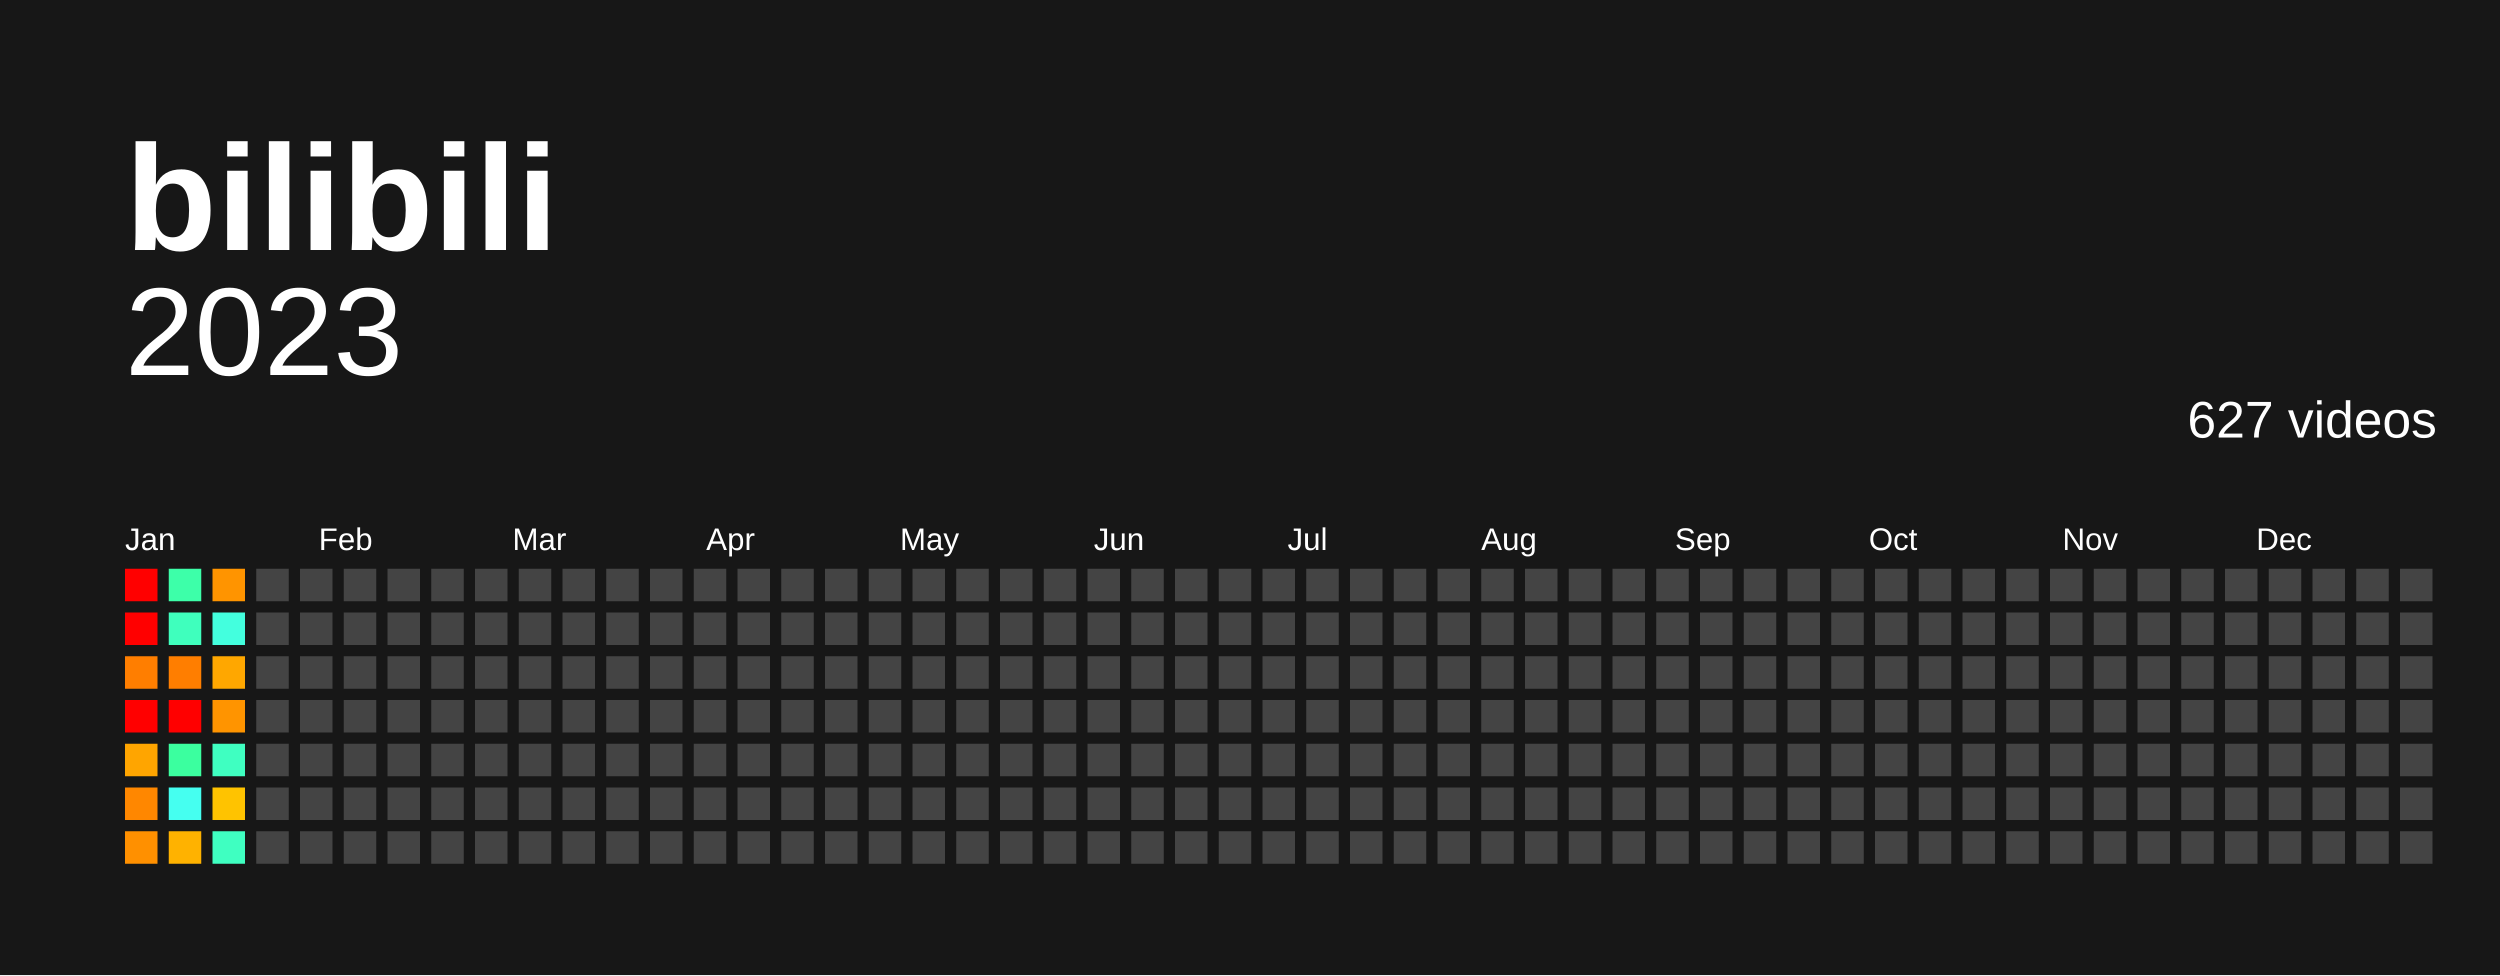
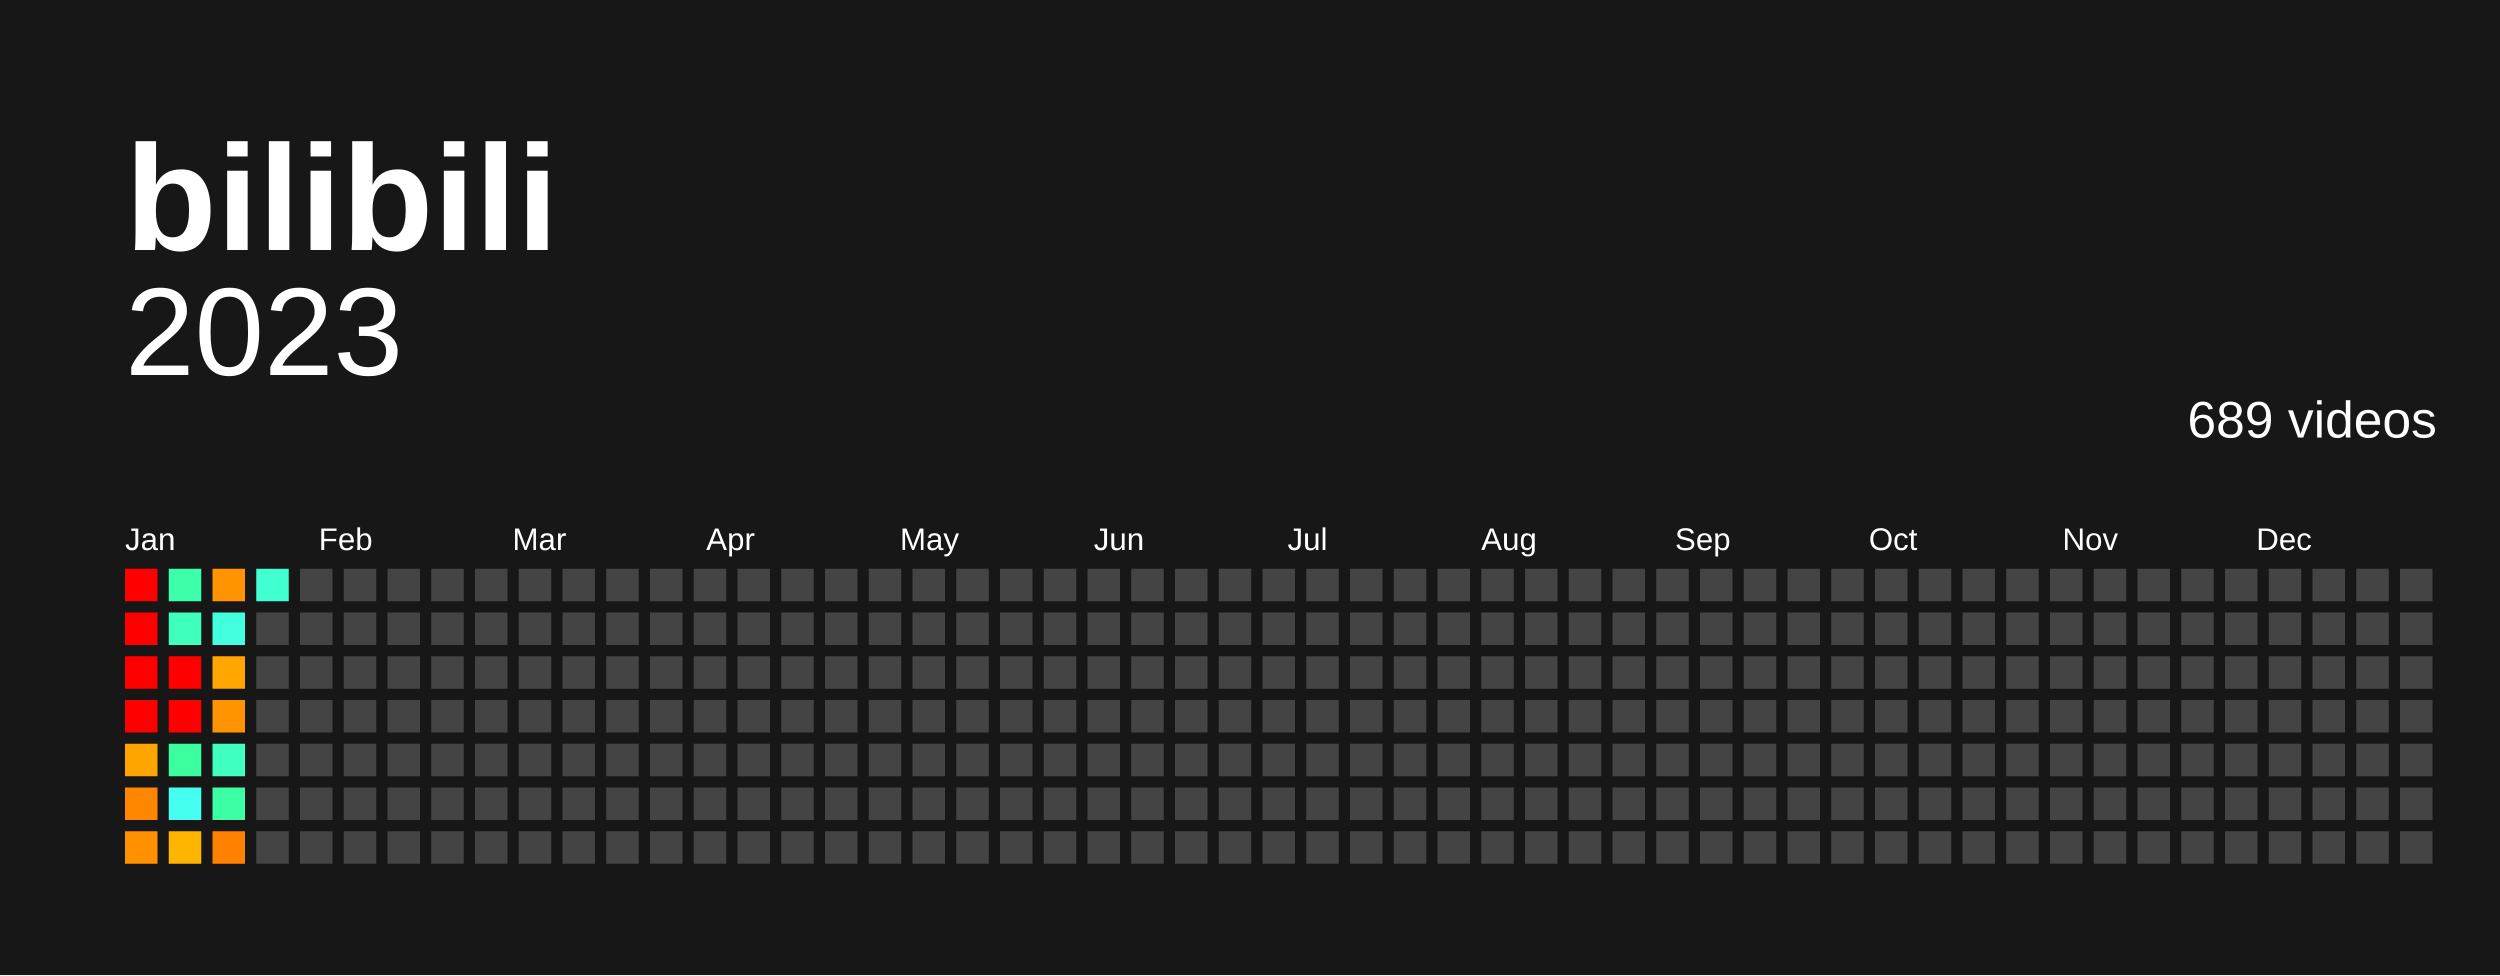
<svg xmlns="http://www.w3.org/2000/svg" baseProfile="full" height="78mm" version="1.1" viewBox="0,0,200,78" width="200mm">
  <defs />
  <rect fill="#171717" height="78" width="200" x="0" y="0" />
  <text fill="#FFFFFF" style="font-size:12px; font-family:Arial; font-weight:bold;" x="10" y="20">bilibili</text>
  <text alignment-baseline="hanging" fill="#FFFFFF" style="font-size:10.0px; font-family:Arial;" x="10" y="30">2023</text>
-   <text alignment-baseline="hanging" fill="#FFFFFF" style="font-size:4.125px; font-family:Arial;" x="175" y="35">627 videos</text>
+   <text alignment-baseline="hanging" fill="#FFFFFF" style="font-size:4.125px; font-family:Arial;" x="175" y="35">689 videos</text>
  <text fill="#FFFFFF" style="font-size:2.5px; font-family:Arial" x="10.0" y="44">Jan</text>
  <text fill="#FFFFFF" style="font-size:2.5px; font-family:Arial" x="25.5" y="44">Feb</text>
  <text fill="#FFFFFF" style="font-size:2.5px; font-family:Arial" x="41.0" y="44">Mar</text>
  <text fill="#FFFFFF" style="font-size:2.5px; font-family:Arial" x="56.5" y="44">Apr</text>
  <text fill="#FFFFFF" style="font-size:2.5px; font-family:Arial" x="72.0" y="44">May</text>
  <text fill="#FFFFFF" style="font-size:2.5px; font-family:Arial" x="87.5" y="44">Jun</text>
  <text fill="#FFFFFF" style="font-size:2.5px; font-family:Arial" x="103.0" y="44">Jul</text>
  <text fill="#FFFFFF" style="font-size:2.5px; font-family:Arial" x="118.5" y="44">Aug</text>
  <text fill="#FFFFFF" style="font-size:2.5px; font-family:Arial" x="134.0" y="44">Sep</text>
  <text fill="#FFFFFF" style="font-size:2.5px; font-family:Arial" x="149.5" y="44">Oct</text>
  <text fill="#FFFFFF" style="font-size:2.5px; font-family:Arial" x="165.0" y="44">Nov</text>
  <text fill="#FFFFFF" style="font-size:2.5px; font-family:Arial" x="180.5" y="44">Dec</text>
  <rect fill="red" height="2.6" width="2.6" x="10.0" y="45.5" />
  <rect fill="red" height="2.6" width="2.6" x="10.0" y="49.0" />
-   <rect fill="#ff7e00" height="2.6" width="2.6" x="10.0" y="52.5" />
+   <rect fill="red" height="2.6" width="2.6" x="10.0" y="52.5" />
  <rect fill="red" height="2.6" width="2.6" x="10.0" y="56.0" />
  <rect fill="#ffa500" height="2.6" width="2.6" x="10.0" y="59.5" />
  <rect fill="#ff8700" height="2.6" width="2.6" x="10.0" y="63.0" />
  <rect fill="#ff9000" height="2.6" width="2.6" x="10.0" y="66.5" />
  <rect fill="#3dffa9" height="2.6" width="2.6" x="13.5" y="45.5" />
  <rect fill="#3fffbd" height="2.6" width="2.6" x="13.5" y="49.0" />
-   <rect fill="#ff7e00" height="2.6" width="2.6" x="13.5" y="52.5" />
+   <rect fill="red" height="2.6" width="2.6" x="13.5" y="52.5" />
  <rect fill="red" height="2.6" width="2.6" x="13.5" y="56.0" />
  <rect fill="#3bff9f" height="2.6" width="2.6" x="13.5" y="59.5" />
  <rect fill="#45fff0" height="2.6" width="2.6" x="13.5" y="63.0" />
-   <rect fill="#ffb200" height="2.6" width="2.6" x="13.5" y="66.5" />
+   <rect fill="#ffb400" height="2.6" width="2.6" x="13.5" y="66.5" />
  <rect fill="#ff9400" height="2.6" width="2.6" x="17.0" y="45.5" />
  <rect fill="#43ffde" height="2.6" width="2.6" x="17.0" y="49.0" />
  <rect fill="#ffa700" height="2.6" width="2.6" x="17.0" y="52.5" />
  <rect fill="#ff9400" height="2.6" width="2.6" x="17.0" y="56.0" />
  <rect fill="#3fffc1" height="2.6" width="2.6" x="17.0" y="59.5" />
-   <rect fill="#ffc300" height="2.6" width="2.6" x="17.0" y="63.0" />
-   <rect fill="#3fffc1" height="2.6" width="2.6" x="17.0" y="66.5" />
-   <rect fill="#444444" height="2.6" width="2.6" x="20.5" y="45.5" />
+   <rect fill="#3cffa4" height="2.6" width="2.6" x="17.0" y="63.0" />
+   <rect fill="#ff8100" height="2.6" width="2.6" x="17.0" y="66.5" />
+   <rect fill="#41ffd0" height="2.6" width="2.6" x="20.5" y="45.5" />
  <rect fill="#444444" height="2.6" width="2.6" x="20.5" y="49.0" />
  <rect fill="#444444" height="2.6" width="2.6" x="20.5" y="52.5" />
  <rect fill="#444444" height="2.6" width="2.6" x="20.5" y="56.0" />
  <rect fill="#444444" height="2.6" width="2.6" x="20.5" y="59.5" />
  <rect fill="#444444" height="2.6" width="2.6" x="20.5" y="63.0" />
  <rect fill="#444444" height="2.6" width="2.6" x="20.5" y="66.5" />
  <rect fill="#444444" height="2.6" width="2.6" x="24.0" y="45.5" />
  <rect fill="#444444" height="2.6" width="2.6" x="24.0" y="49.0" />
  <rect fill="#444444" height="2.6" width="2.6" x="24.0" y="52.5" />
  <rect fill="#444444" height="2.6" width="2.6" x="24.0" y="56.0" />
  <rect fill="#444444" height="2.6" width="2.6" x="24.0" y="59.5" />
  <rect fill="#444444" height="2.6" width="2.6" x="24.0" y="63.0" />
  <rect fill="#444444" height="2.6" width="2.6" x="24.0" y="66.5" />
  <rect fill="#444444" height="2.6" width="2.6" x="27.5" y="45.5" />
  <rect fill="#444444" height="2.6" width="2.6" x="27.5" y="49.0" />
  <rect fill="#444444" height="2.6" width="2.6" x="27.5" y="52.5" />
  <rect fill="#444444" height="2.6" width="2.6" x="27.5" y="56.0" />
  <rect fill="#444444" height="2.6" width="2.6" x="27.5" y="59.5" />
  <rect fill="#444444" height="2.6" width="2.6" x="27.5" y="63.0" />
  <rect fill="#444444" height="2.6" width="2.6" x="27.5" y="66.5" />
  <rect fill="#444444" height="2.6" width="2.6" x="31.0" y="45.5" />
  <rect fill="#444444" height="2.6" width="2.6" x="31.0" y="49.0" />
  <rect fill="#444444" height="2.6" width="2.6" x="31.0" y="52.5" />
  <rect fill="#444444" height="2.6" width="2.6" x="31.0" y="56.0" />
  <rect fill="#444444" height="2.6" width="2.6" x="31.0" y="59.5" />
  <rect fill="#444444" height="2.6" width="2.6" x="31.0" y="63.0" />
  <rect fill="#444444" height="2.6" width="2.6" x="31.0" y="66.5" />
  <rect fill="#444444" height="2.6" width="2.6" x="34.5" y="45.5" />
  <rect fill="#444444" height="2.6" width="2.6" x="34.5" y="49.0" />
  <rect fill="#444444" height="2.6" width="2.6" x="34.5" y="52.5" />
  <rect fill="#444444" height="2.6" width="2.6" x="34.5" y="56.0" />
  <rect fill="#444444" height="2.6" width="2.6" x="34.5" y="59.5" />
  <rect fill="#444444" height="2.6" width="2.6" x="34.5" y="63.0" />
  <rect fill="#444444" height="2.6" width="2.6" x="34.5" y="66.5" />
  <rect fill="#444444" height="2.6" width="2.6" x="38.0" y="45.5" />
  <rect fill="#444444" height="2.6" width="2.6" x="38.0" y="49.0" />
  <rect fill="#444444" height="2.6" width="2.6" x="38.0" y="52.5" />
  <rect fill="#444444" height="2.6" width="2.6" x="38.0" y="56.0" />
  <rect fill="#444444" height="2.6" width="2.6" x="38.0" y="59.5" />
  <rect fill="#444444" height="2.6" width="2.6" x="38.0" y="63.0" />
  <rect fill="#444444" height="2.6" width="2.6" x="38.0" y="66.5" />
  <rect fill="#444444" height="2.6" width="2.6" x="41.5" y="45.5" />
  <rect fill="#444444" height="2.6" width="2.6" x="41.5" y="49.0" />
  <rect fill="#444444" height="2.6" width="2.6" x="41.5" y="52.5" />
  <rect fill="#444444" height="2.6" width="2.6" x="41.5" y="56.0" />
  <rect fill="#444444" height="2.6" width="2.6" x="41.5" y="59.5" />
  <rect fill="#444444" height="2.6" width="2.6" x="41.5" y="63.0" />
  <rect fill="#444444" height="2.6" width="2.6" x="41.5" y="66.5" />
  <rect fill="#444444" height="2.6" width="2.6" x="45.0" y="45.5" />
  <rect fill="#444444" height="2.6" width="2.6" x="45.0" y="49.0" />
  <rect fill="#444444" height="2.6" width="2.6" x="45.0" y="52.5" />
  <rect fill="#444444" height="2.6" width="2.6" x="45.0" y="56.0" />
  <rect fill="#444444" height="2.6" width="2.6" x="45.0" y="59.5" />
  <rect fill="#444444" height="2.6" width="2.6" x="45.0" y="63.0" />
  <rect fill="#444444" height="2.6" width="2.6" x="45.0" y="66.5" />
  <rect fill="#444444" height="2.6" width="2.6" x="48.5" y="45.5" />
  <rect fill="#444444" height="2.6" width="2.6" x="48.5" y="49.0" />
  <rect fill="#444444" height="2.6" width="2.6" x="48.5" y="52.5" />
  <rect fill="#444444" height="2.6" width="2.6" x="48.5" y="56.0" />
  <rect fill="#444444" height="2.6" width="2.6" x="48.5" y="59.5" />
  <rect fill="#444444" height="2.6" width="2.6" x="48.5" y="63.0" />
  <rect fill="#444444" height="2.6" width="2.6" x="48.5" y="66.5" />
  <rect fill="#444444" height="2.6" width="2.6" x="52.0" y="45.5" />
  <rect fill="#444444" height="2.6" width="2.6" x="52.0" y="49.0" />
  <rect fill="#444444" height="2.6" width="2.6" x="52.0" y="52.5" />
  <rect fill="#444444" height="2.6" width="2.6" x="52.0" y="56.0" />
  <rect fill="#444444" height="2.6" width="2.6" x="52.0" y="59.5" />
  <rect fill="#444444" height="2.6" width="2.6" x="52.0" y="63.0" />
  <rect fill="#444444" height="2.6" width="2.6" x="52.0" y="66.5" />
  <rect fill="#444444" height="2.6" width="2.6" x="55.5" y="45.5" />
  <rect fill="#444444" height="2.6" width="2.6" x="55.5" y="49.0" />
  <rect fill="#444444" height="2.6" width="2.6" x="55.5" y="52.5" />
  <rect fill="#444444" height="2.6" width="2.6" x="55.5" y="56.0" />
  <rect fill="#444444" height="2.6" width="2.6" x="55.5" y="59.5" />
  <rect fill="#444444" height="2.6" width="2.6" x="55.5" y="63.0" />
  <rect fill="#444444" height="2.6" width="2.6" x="55.5" y="66.5" />
  <rect fill="#444444" height="2.6" width="2.6" x="59.0" y="45.5" />
  <rect fill="#444444" height="2.6" width="2.6" x="59.0" y="49.0" />
  <rect fill="#444444" height="2.6" width="2.6" x="59.0" y="52.5" />
  <rect fill="#444444" height="2.6" width="2.6" x="59.0" y="56.0" />
  <rect fill="#444444" height="2.6" width="2.6" x="59.0" y="59.5" />
  <rect fill="#444444" height="2.6" width="2.6" x="59.0" y="63.0" />
  <rect fill="#444444" height="2.6" width="2.6" x="59.0" y="66.5" />
  <rect fill="#444444" height="2.6" width="2.6" x="62.5" y="45.5" />
  <rect fill="#444444" height="2.6" width="2.6" x="62.5" y="49.0" />
  <rect fill="#444444" height="2.6" width="2.6" x="62.5" y="52.5" />
  <rect fill="#444444" height="2.6" width="2.6" x="62.5" y="56.0" />
  <rect fill="#444444" height="2.6" width="2.6" x="62.5" y="59.5" />
  <rect fill="#444444" height="2.6" width="2.6" x="62.5" y="63.0" />
  <rect fill="#444444" height="2.6" width="2.6" x="62.5" y="66.5" />
  <rect fill="#444444" height="2.6" width="2.6" x="66.0" y="45.5" />
  <rect fill="#444444" height="2.6" width="2.6" x="66.0" y="49.0" />
  <rect fill="#444444" height="2.6" width="2.6" x="66.0" y="52.5" />
  <rect fill="#444444" height="2.6" width="2.6" x="66.0" y="56.0" />
  <rect fill="#444444" height="2.6" width="2.6" x="66.0" y="59.5" />
  <rect fill="#444444" height="2.6" width="2.6" x="66.0" y="63.0" />
  <rect fill="#444444" height="2.6" width="2.6" x="66.0" y="66.5" />
  <rect fill="#444444" height="2.6" width="2.6" x="69.5" y="45.5" />
  <rect fill="#444444" height="2.6" width="2.6" x="69.5" y="49.0" />
  <rect fill="#444444" height="2.6" width="2.6" x="69.5" y="52.5" />
  <rect fill="#444444" height="2.6" width="2.6" x="69.5" y="56.0" />
  <rect fill="#444444" height="2.6" width="2.6" x="69.5" y="59.5" />
  <rect fill="#444444" height="2.6" width="2.6" x="69.5" y="63.0" />
  <rect fill="#444444" height="2.6" width="2.6" x="69.5" y="66.5" />
  <rect fill="#444444" height="2.6" width="2.6" x="73.0" y="45.5" />
  <rect fill="#444444" height="2.6" width="2.6" x="73.0" y="49.0" />
  <rect fill="#444444" height="2.6" width="2.6" x="73.0" y="52.5" />
  <rect fill="#444444" height="2.6" width="2.6" x="73.0" y="56.0" />
  <rect fill="#444444" height="2.6" width="2.6" x="73.0" y="59.5" />
  <rect fill="#444444" height="2.6" width="2.6" x="73.0" y="63.0" />
  <rect fill="#444444" height="2.6" width="2.6" x="73.0" y="66.5" />
  <rect fill="#444444" height="2.6" width="2.6" x="76.5" y="45.5" />
  <rect fill="#444444" height="2.6" width="2.6" x="76.5" y="49.0" />
  <rect fill="#444444" height="2.6" width="2.6" x="76.5" y="52.5" />
  <rect fill="#444444" height="2.6" width="2.6" x="76.5" y="56.0" />
  <rect fill="#444444" height="2.6" width="2.6" x="76.5" y="59.5" />
  <rect fill="#444444" height="2.6" width="2.6" x="76.5" y="63.0" />
  <rect fill="#444444" height="2.6" width="2.6" x="76.5" y="66.5" />
  <rect fill="#444444" height="2.6" width="2.6" x="80.0" y="45.5" />
  <rect fill="#444444" height="2.6" width="2.6" x="80.0" y="49.0" />
  <rect fill="#444444" height="2.6" width="2.6" x="80.0" y="52.5" />
  <rect fill="#444444" height="2.6" width="2.6" x="80.0" y="56.0" />
  <rect fill="#444444" height="2.6" width="2.6" x="80.0" y="59.5" />
  <rect fill="#444444" height="2.6" width="2.6" x="80.0" y="63.0" />
  <rect fill="#444444" height="2.6" width="2.6" x="80.0" y="66.5" />
  <rect fill="#444444" height="2.6" width="2.6" x="83.5" y="45.5" />
  <rect fill="#444444" height="2.6" width="2.6" x="83.5" y="49.0" />
  <rect fill="#444444" height="2.6" width="2.6" x="83.5" y="52.5" />
  <rect fill="#444444" height="2.6" width="2.6" x="83.5" y="56.0" />
  <rect fill="#444444" height="2.6" width="2.6" x="83.5" y="59.5" />
  <rect fill="#444444" height="2.6" width="2.6" x="83.5" y="63.0" />
  <rect fill="#444444" height="2.6" width="2.6" x="83.5" y="66.5" />
  <rect fill="#444444" height="2.6" width="2.6" x="87.0" y="45.5" />
  <rect fill="#444444" height="2.6" width="2.6" x="87.0" y="49.0" />
  <rect fill="#444444" height="2.6" width="2.6" x="87.0" y="52.5" />
  <rect fill="#444444" height="2.6" width="2.6" x="87.0" y="56.0" />
  <rect fill="#444444" height="2.6" width="2.6" x="87.0" y="59.5" />
  <rect fill="#444444" height="2.6" width="2.6" x="87.0" y="63.0" />
  <rect fill="#444444" height="2.6" width="2.6" x="87.0" y="66.5" />
  <rect fill="#444444" height="2.6" width="2.6" x="90.5" y="45.5" />
  <rect fill="#444444" height="2.6" width="2.6" x="90.5" y="49.0" />
  <rect fill="#444444" height="2.6" width="2.6" x="90.5" y="52.5" />
  <rect fill="#444444" height="2.6" width="2.6" x="90.5" y="56.0" />
  <rect fill="#444444" height="2.6" width="2.6" x="90.5" y="59.5" />
  <rect fill="#444444" height="2.6" width="2.6" x="90.5" y="63.0" />
  <rect fill="#444444" height="2.6" width="2.6" x="90.5" y="66.5" />
  <rect fill="#444444" height="2.6" width="2.6" x="94.0" y="45.5" />
  <rect fill="#444444" height="2.6" width="2.6" x="94.0" y="49.0" />
  <rect fill="#444444" height="2.6" width="2.6" x="94.0" y="52.5" />
  <rect fill="#444444" height="2.6" width="2.6" x="94.0" y="56.0" />
  <rect fill="#444444" height="2.6" width="2.6" x="94.0" y="59.5" />
  <rect fill="#444444" height="2.6" width="2.6" x="94.0" y="63.0" />
  <rect fill="#444444" height="2.6" width="2.6" x="94.0" y="66.5" />
  <rect fill="#444444" height="2.6" width="2.6" x="97.5" y="45.5" />
  <rect fill="#444444" height="2.6" width="2.6" x="97.5" y="49.0" />
  <rect fill="#444444" height="2.6" width="2.6" x="97.5" y="52.5" />
  <rect fill="#444444" height="2.6" width="2.6" x="97.5" y="56.0" />
  <rect fill="#444444" height="2.6" width="2.6" x="97.5" y="59.5" />
  <rect fill="#444444" height="2.6" width="2.6" x="97.5" y="63.0" />
  <rect fill="#444444" height="2.6" width="2.6" x="97.5" y="66.5" />
  <rect fill="#444444" height="2.6" width="2.6" x="101.0" y="45.5" />
  <rect fill="#444444" height="2.6" width="2.6" x="101.0" y="49.0" />
  <rect fill="#444444" height="2.6" width="2.6" x="101.0" y="52.5" />
  <rect fill="#444444" height="2.6" width="2.6" x="101.0" y="56.0" />
  <rect fill="#444444" height="2.6" width="2.6" x="101.0" y="59.5" />
  <rect fill="#444444" height="2.6" width="2.6" x="101.0" y="63.0" />
  <rect fill="#444444" height="2.6" width="2.6" x="101.0" y="66.5" />
  <rect fill="#444444" height="2.6" width="2.6" x="104.5" y="45.5" />
  <rect fill="#444444" height="2.6" width="2.6" x="104.5" y="49.0" />
  <rect fill="#444444" height="2.6" width="2.6" x="104.5" y="52.5" />
  <rect fill="#444444" height="2.6" width="2.6" x="104.5" y="56.0" />
  <rect fill="#444444" height="2.6" width="2.6" x="104.5" y="59.5" />
  <rect fill="#444444" height="2.6" width="2.6" x="104.5" y="63.0" />
  <rect fill="#444444" height="2.6" width="2.6" x="104.5" y="66.5" />
  <rect fill="#444444" height="2.6" width="2.6" x="108.0" y="45.5" />
  <rect fill="#444444" height="2.6" width="2.6" x="108.0" y="49.0" />
  <rect fill="#444444" height="2.6" width="2.6" x="108.0" y="52.5" />
  <rect fill="#444444" height="2.6" width="2.6" x="108.0" y="56.0" />
  <rect fill="#444444" height="2.6" width="2.6" x="108.0" y="59.5" />
  <rect fill="#444444" height="2.6" width="2.6" x="108.0" y="63.0" />
  <rect fill="#444444" height="2.6" width="2.6" x="108.0" y="66.5" />
  <rect fill="#444444" height="2.6" width="2.6" x="111.5" y="45.5" />
  <rect fill="#444444" height="2.6" width="2.6" x="111.5" y="49.0" />
  <rect fill="#444444" height="2.6" width="2.6" x="111.5" y="52.5" />
  <rect fill="#444444" height="2.6" width="2.6" x="111.5" y="56.0" />
  <rect fill="#444444" height="2.6" width="2.6" x="111.5" y="59.5" />
  <rect fill="#444444" height="2.6" width="2.6" x="111.5" y="63.0" />
  <rect fill="#444444" height="2.6" width="2.6" x="111.5" y="66.5" />
  <rect fill="#444444" height="2.6" width="2.6" x="115.0" y="45.5" />
  <rect fill="#444444" height="2.6" width="2.6" x="115.0" y="49.0" />
  <rect fill="#444444" height="2.6" width="2.6" x="115.0" y="52.5" />
  <rect fill="#444444" height="2.6" width="2.6" x="115.0" y="56.0" />
  <rect fill="#444444" height="2.6" width="2.6" x="115.0" y="59.5" />
  <rect fill="#444444" height="2.6" width="2.6" x="115.0" y="63.0" />
  <rect fill="#444444" height="2.6" width="2.6" x="115.0" y="66.5" />
  <rect fill="#444444" height="2.6" width="2.6" x="118.5" y="45.5" />
  <rect fill="#444444" height="2.6" width="2.6" x="118.5" y="49.0" />
  <rect fill="#444444" height="2.6" width="2.6" x="118.5" y="52.5" />
  <rect fill="#444444" height="2.6" width="2.6" x="118.5" y="56.0" />
  <rect fill="#444444" height="2.6" width="2.6" x="118.5" y="59.5" />
  <rect fill="#444444" height="2.6" width="2.6" x="118.5" y="63.0" />
  <rect fill="#444444" height="2.6" width="2.6" x="118.5" y="66.5" />
  <rect fill="#444444" height="2.6" width="2.6" x="122.0" y="45.5" />
  <rect fill="#444444" height="2.6" width="2.6" x="122.0" y="49.0" />
  <rect fill="#444444" height="2.6" width="2.6" x="122.0" y="52.5" />
  <rect fill="#444444" height="2.6" width="2.6" x="122.0" y="56.0" />
  <rect fill="#444444" height="2.6" width="2.6" x="122.0" y="59.5" />
  <rect fill="#444444" height="2.6" width="2.6" x="122.0" y="63.0" />
  <rect fill="#444444" height="2.6" width="2.6" x="122.0" y="66.5" />
  <rect fill="#444444" height="2.6" width="2.6" x="125.5" y="45.5" />
  <rect fill="#444444" height="2.6" width="2.6" x="125.5" y="49.0" />
  <rect fill="#444444" height="2.6" width="2.6" x="125.5" y="52.5" />
  <rect fill="#444444" height="2.6" width="2.6" x="125.5" y="56.0" />
  <rect fill="#444444" height="2.6" width="2.6" x="125.5" y="59.5" />
  <rect fill="#444444" height="2.6" width="2.6" x="125.5" y="63.0" />
  <rect fill="#444444" height="2.6" width="2.6" x="125.5" y="66.5" />
  <rect fill="#444444" height="2.6" width="2.6" x="129.0" y="45.5" />
  <rect fill="#444444" height="2.6" width="2.6" x="129.0" y="49.0" />
  <rect fill="#444444" height="2.6" width="2.6" x="129.0" y="52.5" />
  <rect fill="#444444" height="2.6" width="2.6" x="129.0" y="56.0" />
  <rect fill="#444444" height="2.6" width="2.6" x="129.0" y="59.5" />
  <rect fill="#444444" height="2.6" width="2.6" x="129.0" y="63.0" />
  <rect fill="#444444" height="2.6" width="2.6" x="129.0" y="66.5" />
  <rect fill="#444444" height="2.6" width="2.6" x="132.5" y="45.5" />
  <rect fill="#444444" height="2.6" width="2.6" x="132.5" y="49.0" />
  <rect fill="#444444" height="2.6" width="2.6" x="132.5" y="52.5" />
  <rect fill="#444444" height="2.6" width="2.6" x="132.5" y="56.0" />
  <rect fill="#444444" height="2.6" width="2.6" x="132.5" y="59.5" />
  <rect fill="#444444" height="2.6" width="2.6" x="132.5" y="63.0" />
  <rect fill="#444444" height="2.6" width="2.6" x="132.5" y="66.5" />
  <rect fill="#444444" height="2.6" width="2.6" x="136.0" y="45.5" />
  <rect fill="#444444" height="2.6" width="2.6" x="136.0" y="49.0" />
  <rect fill="#444444" height="2.6" width="2.6" x="136.0" y="52.5" />
  <rect fill="#444444" height="2.6" width="2.6" x="136.0" y="56.0" />
  <rect fill="#444444" height="2.6" width="2.6" x="136.0" y="59.5" />
  <rect fill="#444444" height="2.6" width="2.6" x="136.0" y="63.0" />
  <rect fill="#444444" height="2.6" width="2.6" x="136.0" y="66.5" />
  <rect fill="#444444" height="2.6" width="2.6" x="139.5" y="45.5" />
  <rect fill="#444444" height="2.6" width="2.6" x="139.5" y="49.0" />
  <rect fill="#444444" height="2.6" width="2.6" x="139.5" y="52.5" />
  <rect fill="#444444" height="2.6" width="2.6" x="139.5" y="56.0" />
  <rect fill="#444444" height="2.6" width="2.6" x="139.5" y="59.5" />
  <rect fill="#444444" height="2.6" width="2.6" x="139.5" y="63.0" />
  <rect fill="#444444" height="2.6" width="2.6" x="139.5" y="66.5" />
  <rect fill="#444444" height="2.6" width="2.6" x="143.0" y="45.5" />
  <rect fill="#444444" height="2.6" width="2.6" x="143.0" y="49.0" />
  <rect fill="#444444" height="2.6" width="2.6" x="143.0" y="52.5" />
  <rect fill="#444444" height="2.6" width="2.6" x="143.0" y="56.0" />
  <rect fill="#444444" height="2.6" width="2.6" x="143.0" y="59.5" />
  <rect fill="#444444" height="2.6" width="2.6" x="143.0" y="63.0" />
  <rect fill="#444444" height="2.6" width="2.6" x="143.0" y="66.5" />
  <rect fill="#444444" height="2.6" width="2.6" x="146.5" y="45.5" />
  <rect fill="#444444" height="2.6" width="2.6" x="146.5" y="49.0" />
  <rect fill="#444444" height="2.6" width="2.6" x="146.5" y="52.5" />
  <rect fill="#444444" height="2.6" width="2.6" x="146.5" y="56.0" />
  <rect fill="#444444" height="2.6" width="2.6" x="146.5" y="59.5" />
  <rect fill="#444444" height="2.6" width="2.6" x="146.5" y="63.0" />
  <rect fill="#444444" height="2.6" width="2.6" x="146.5" y="66.5" />
  <rect fill="#444444" height="2.6" width="2.6" x="150.0" y="45.5" />
  <rect fill="#444444" height="2.6" width="2.6" x="150.0" y="49.0" />
  <rect fill="#444444" height="2.6" width="2.6" x="150.0" y="52.5" />
  <rect fill="#444444" height="2.6" width="2.6" x="150.0" y="56.0" />
  <rect fill="#444444" height="2.6" width="2.6" x="150.0" y="59.5" />
  <rect fill="#444444" height="2.6" width="2.6" x="150.0" y="63.0" />
  <rect fill="#444444" height="2.6" width="2.6" x="150.0" y="66.5" />
  <rect fill="#444444" height="2.6" width="2.6" x="153.5" y="45.5" />
  <rect fill="#444444" height="2.6" width="2.6" x="153.5" y="49.0" />
  <rect fill="#444444" height="2.6" width="2.6" x="153.5" y="52.5" />
  <rect fill="#444444" height="2.6" width="2.6" x="153.5" y="56.0" />
  <rect fill="#444444" height="2.6" width="2.6" x="153.5" y="59.5" />
  <rect fill="#444444" height="2.6" width="2.6" x="153.5" y="63.0" />
  <rect fill="#444444" height="2.6" width="2.6" x="153.5" y="66.5" />
  <rect fill="#444444" height="2.6" width="2.6" x="157.0" y="45.5" />
  <rect fill="#444444" height="2.6" width="2.6" x="157.0" y="49.0" />
  <rect fill="#444444" height="2.6" width="2.6" x="157.0" y="52.5" />
  <rect fill="#444444" height="2.6" width="2.6" x="157.0" y="56.0" />
  <rect fill="#444444" height="2.6" width="2.6" x="157.0" y="59.5" />
  <rect fill="#444444" height="2.6" width="2.6" x="157.0" y="63.0" />
  <rect fill="#444444" height="2.6" width="2.6" x="157.0" y="66.5" />
  <rect fill="#444444" height="2.6" width="2.6" x="160.5" y="45.5" />
  <rect fill="#444444" height="2.6" width="2.6" x="160.5" y="49.0" />
  <rect fill="#444444" height="2.6" width="2.6" x="160.5" y="52.5" />
  <rect fill="#444444" height="2.6" width="2.6" x="160.5" y="56.0" />
  <rect fill="#444444" height="2.6" width="2.6" x="160.5" y="59.5" />
  <rect fill="#444444" height="2.6" width="2.6" x="160.5" y="63.0" />
  <rect fill="#444444" height="2.6" width="2.6" x="160.5" y="66.5" />
  <rect fill="#444444" height="2.6" width="2.6" x="164.0" y="45.5" />
  <rect fill="#444444" height="2.6" width="2.6" x="164.0" y="49.0" />
  <rect fill="#444444" height="2.6" width="2.6" x="164.0" y="52.5" />
  <rect fill="#444444" height="2.6" width="2.6" x="164.0" y="56.0" />
  <rect fill="#444444" height="2.6" width="2.6" x="164.0" y="59.5" />
  <rect fill="#444444" height="2.6" width="2.6" x="164.0" y="63.0" />
  <rect fill="#444444" height="2.6" width="2.6" x="164.0" y="66.5" />
  <rect fill="#444444" height="2.6" width="2.6" x="167.5" y="45.5" />
  <rect fill="#444444" height="2.6" width="2.6" x="167.5" y="49.0" />
  <rect fill="#444444" height="2.6" width="2.6" x="167.5" y="52.5" />
  <rect fill="#444444" height="2.6" width="2.6" x="167.5" y="56.0" />
  <rect fill="#444444" height="2.6" width="2.6" x="167.5" y="59.5" />
  <rect fill="#444444" height="2.6" width="2.6" x="167.5" y="63.0" />
  <rect fill="#444444" height="2.6" width="2.6" x="167.5" y="66.5" />
  <rect fill="#444444" height="2.6" width="2.6" x="171.0" y="45.5" />
  <rect fill="#444444" height="2.6" width="2.6" x="171.0" y="49.0" />
  <rect fill="#444444" height="2.6" width="2.6" x="171.0" y="52.5" />
  <rect fill="#444444" height="2.6" width="2.6" x="171.0" y="56.0" />
  <rect fill="#444444" height="2.6" width="2.6" x="171.0" y="59.5" />
  <rect fill="#444444" height="2.6" width="2.6" x="171.0" y="63.0" />
  <rect fill="#444444" height="2.6" width="2.6" x="171.0" y="66.5" />
  <rect fill="#444444" height="2.6" width="2.6" x="174.5" y="45.5" />
  <rect fill="#444444" height="2.6" width="2.6" x="174.5" y="49.0" />
  <rect fill="#444444" height="2.6" width="2.6" x="174.5" y="52.5" />
  <rect fill="#444444" height="2.6" width="2.6" x="174.5" y="56.0" />
  <rect fill="#444444" height="2.6" width="2.6" x="174.5" y="59.5" />
  <rect fill="#444444" height="2.6" width="2.6" x="174.5" y="63.0" />
  <rect fill="#444444" height="2.6" width="2.6" x="174.5" y="66.5" />
  <rect fill="#444444" height="2.6" width="2.6" x="178.0" y="45.5" />
  <rect fill="#444444" height="2.6" width="2.6" x="178.0" y="49.0" />
  <rect fill="#444444" height="2.6" width="2.6" x="178.0" y="52.5" />
  <rect fill="#444444" height="2.6" width="2.6" x="178.0" y="56.0" />
  <rect fill="#444444" height="2.6" width="2.6" x="178.0" y="59.5" />
  <rect fill="#444444" height="2.6" width="2.6" x="178.0" y="63.0" />
  <rect fill="#444444" height="2.6" width="2.6" x="178.0" y="66.5" />
  <rect fill="#444444" height="2.6" width="2.6" x="181.5" y="45.5" />
  <rect fill="#444444" height="2.6" width="2.6" x="181.5" y="49.0" />
  <rect fill="#444444" height="2.6" width="2.6" x="181.5" y="52.5" />
  <rect fill="#444444" height="2.6" width="2.6" x="181.5" y="56.0" />
  <rect fill="#444444" height="2.6" width="2.6" x="181.5" y="59.5" />
  <rect fill="#444444" height="2.6" width="2.6" x="181.5" y="63.0" />
  <rect fill="#444444" height="2.6" width="2.6" x="181.5" y="66.5" />
  <rect fill="#444444" height="2.6" width="2.6" x="185.0" y="45.5" />
  <rect fill="#444444" height="2.6" width="2.6" x="185.0" y="49.0" />
  <rect fill="#444444" height="2.6" width="2.6" x="185.0" y="52.5" />
  <rect fill="#444444" height="2.6" width="2.6" x="185.0" y="56.0" />
  <rect fill="#444444" height="2.6" width="2.6" x="185.0" y="59.5" />
  <rect fill="#444444" height="2.6" width="2.6" x="185.0" y="63.0" />
  <rect fill="#444444" height="2.6" width="2.6" x="185.0" y="66.5" />
  <rect fill="#444444" height="2.6" width="2.6" x="188.5" y="45.5" />
  <rect fill="#444444" height="2.6" width="2.6" x="188.5" y="49.0" />
  <rect fill="#444444" height="2.6" width="2.6" x="188.5" y="52.5" />
  <rect fill="#444444" height="2.6" width="2.6" x="188.5" y="56.0" />
  <rect fill="#444444" height="2.6" width="2.6" x="188.5" y="59.5" />
  <rect fill="#444444" height="2.6" width="2.6" x="188.5" y="63.0" />
  <rect fill="#444444" height="2.6" width="2.6" x="188.5" y="66.5" />
  <rect fill="#444444" height="2.6" width="2.6" x="192.0" y="45.5" />
  <rect fill="#444444" height="2.6" width="2.6" x="192.0" y="49.0" />
  <rect fill="#444444" height="2.6" width="2.6" x="192.0" y="52.5" />
  <rect fill="#444444" height="2.6" width="2.6" x="192.0" y="56.0" />
  <rect fill="#444444" height="2.6" width="2.6" x="192.0" y="59.5" />
  <rect fill="#444444" height="2.6" width="2.6" x="192.0" y="63.0" />
  <rect fill="#444444" height="2.6" width="2.6" x="192.0" y="66.5" />
</svg>
